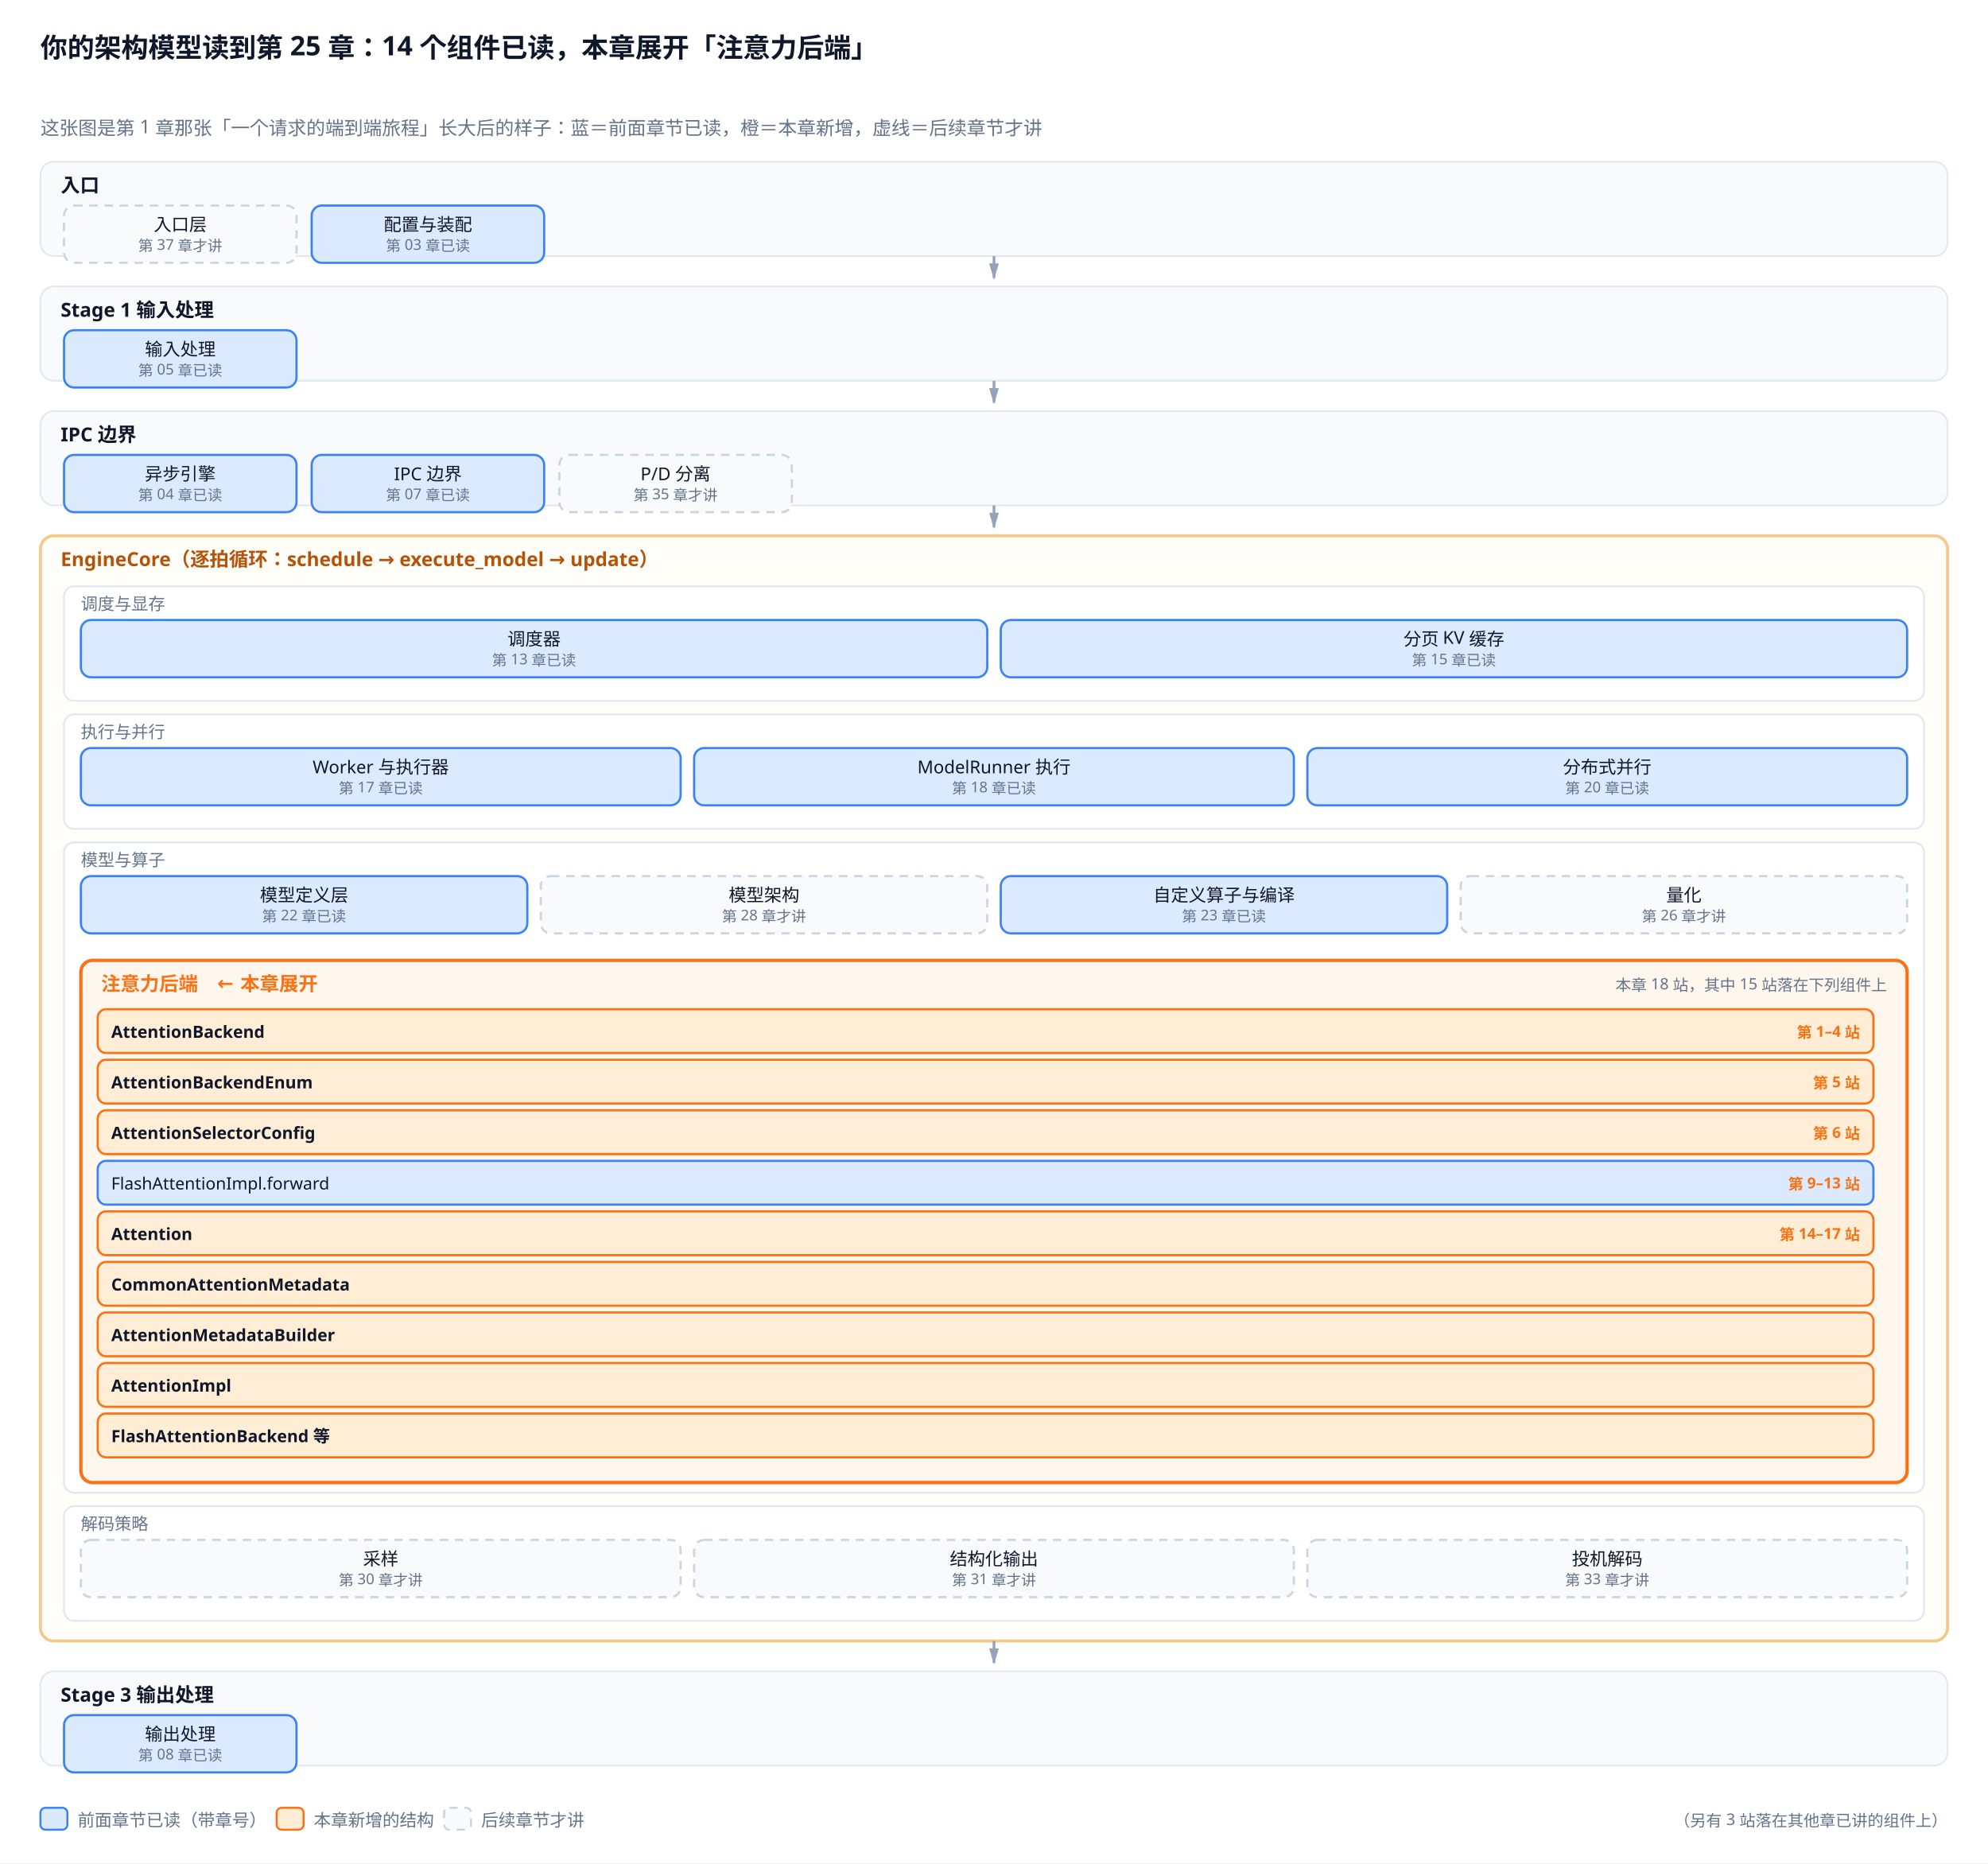
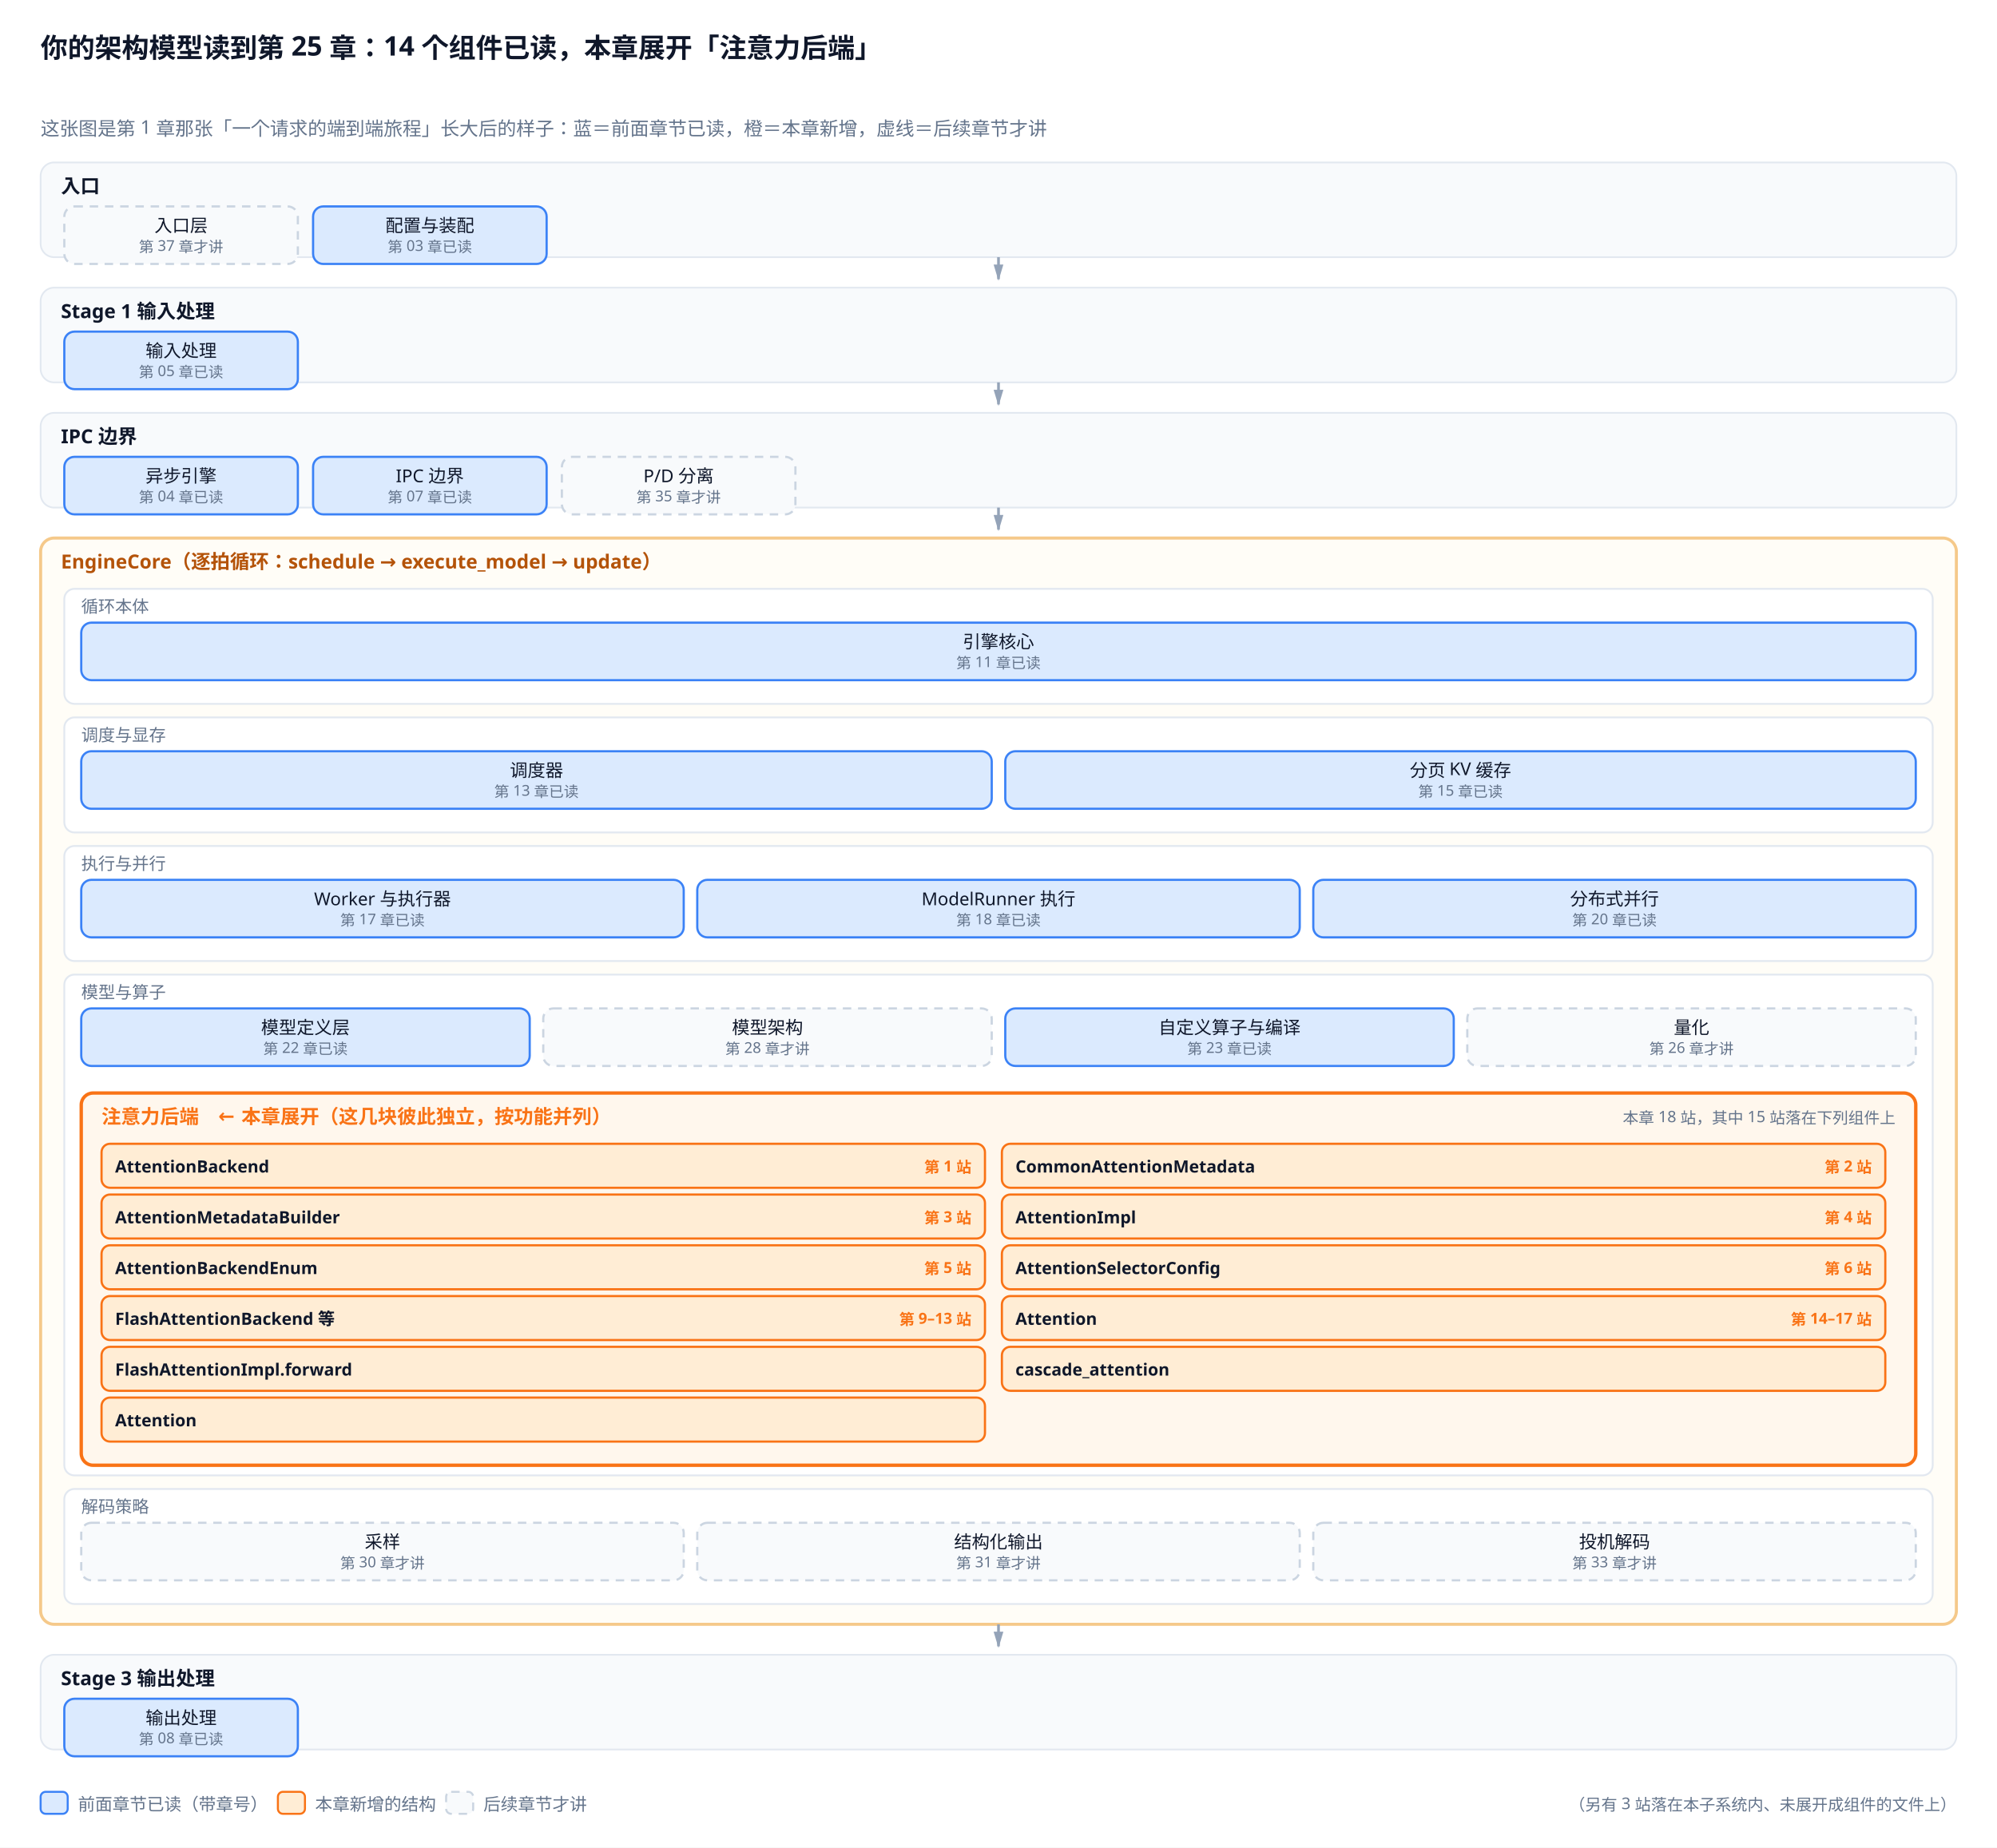
- <svg xmlns="http://www.w3.org/2000/svg" viewBox="0 0 1180 1106">
+ <svg xmlns="http://www.w3.org/2000/svg" viewBox="0 0 1180 1092">
  <defs>
    <marker id="a" viewBox="0 0 10 6" refX="9" refY="3" markerWidth="6" markerHeight="4" orient="auto">
      <path d="M0,0 L10,3 L0,6 Z" fill="#94a3b8" />
    </marker>
    <marker id="a2" viewBox="0 0 10 6" refX="9" refY="3" markerWidth="6" markerHeight="4" orient="auto">
      <path d="M0,0 L10,3 L0,6 Z" fill="#f97316" />
    </marker>
  </defs>
-   <rect width="1180" height="1106" fill="white" />
+   <rect width="1180" height="1092" fill="white" />
  <text x="24" y="34" font-family="sans-serif" font-size="16" fill="#0f172a" font-weight="bold">你的架构模型读到第 25 章：14 个组件已读，本章展开「注意力后端」</text>
  <text x="24.0" y="80.0" font-family="sans-serif" font-size="11.2" fill="#64748b" text-anchor="start">这张图是第 1 章那张「一个请求的端到端旅程」长大后的样子：蓝＝前面章节已读，橙＝本章新增，虚线＝后续章节才讲</text>
  <rect x="24.0" y="96.0" width="1132.0" height="56.0" rx="8" fill="#f8fafc" stroke="#e2e8f0" stroke-width="1.0" />
  <text x="36.0" y="114.0" font-family="sans-serif" font-size="11.5" fill="#0f172a" text-anchor="start" font-weight="bold">入口</text>
  <rect x="38.0" y="122.0" width="138.0" height="34.0" rx="6" fill="#f8fafc" stroke="#cbd5e1" stroke-width="1.3" stroke-dasharray="5,4" />
  <text x="107.0" y="137.0" font-family="sans-serif" font-size="10.5" fill="#0f172a" text-anchor="middle">入口层</text>
  <text x="107.0" y="149.0" font-family="sans-serif" font-size="8.8" fill="#64748b" text-anchor="middle">第 37 章才讲</text>
  <rect x="185.0" y="122.0" width="138.0" height="34.0" rx="6" fill="#dbeafe" stroke="#3b82f6" stroke-width="1.3" />
  <text x="254.0" y="137.0" font-family="sans-serif" font-size="10.5" fill="#0f172a" text-anchor="middle">配置与装配</text>
  <text x="254.0" y="149.0" font-family="sans-serif" font-size="8.8" fill="#64748b" text-anchor="middle">第 03 章已读</text>
  <path d="M590.0,152.0 L590.0,165.0" stroke="#94a3b8" stroke-width="1.6" marker-end="url(#a)" />
  <rect x="24.0" y="170.0" width="1132.0" height="56.0" rx="8" fill="#f8fafc" stroke="#e2e8f0" stroke-width="1.0" />
  <text x="36.0" y="188.0" font-family="sans-serif" font-size="11.5" fill="#0f172a" text-anchor="start" font-weight="bold">Stage 1 输入处理</text>
  <rect x="38.0" y="196.0" width="138.0" height="34.0" rx="6" fill="#dbeafe" stroke="#3b82f6" stroke-width="1.3" />
  <text x="107.0" y="211.0" font-family="sans-serif" font-size="10.5" fill="#0f172a" text-anchor="middle">输入处理</text>
  <text x="107.0" y="223.0" font-family="sans-serif" font-size="8.8" fill="#64748b" text-anchor="middle">第 05 章已读</text>
  <path d="M590.0,226.0 L590.0,239.0" stroke="#94a3b8" stroke-width="1.6" marker-end="url(#a)" />
  <rect x="24.0" y="244.0" width="1132.0" height="56.0" rx="8" fill="#f8fafc" stroke="#e2e8f0" stroke-width="1.0" />
  <text x="36.0" y="262.0" font-family="sans-serif" font-size="11.5" fill="#0f172a" text-anchor="start" font-weight="bold">IPC 边界</text>
  <rect x="38.0" y="270.0" width="138.0" height="34.0" rx="6" fill="#dbeafe" stroke="#3b82f6" stroke-width="1.3" />
  <text x="107.0" y="285.0" font-family="sans-serif" font-size="10.5" fill="#0f172a" text-anchor="middle">异步引擎</text>
  <text x="107.0" y="297.0" font-family="sans-serif" font-size="8.8" fill="#64748b" text-anchor="middle">第 04 章已读</text>
  <rect x="185.0" y="270.0" width="138.0" height="34.0" rx="6" fill="#dbeafe" stroke="#3b82f6" stroke-width="1.3" />
  <text x="254.0" y="285.0" font-family="sans-serif" font-size="10.5" fill="#0f172a" text-anchor="middle">IPC 边界</text>
  <text x="254.0" y="297.0" font-family="sans-serif" font-size="8.8" fill="#64748b" text-anchor="middle">第 07 章已读</text>
  <rect x="332.0" y="270.0" width="138.0" height="34.0" rx="6" fill="#f8fafc" stroke="#cbd5e1" stroke-width="1.3" stroke-dasharray="5,4" />
  <text x="401.0" y="285.0" font-family="sans-serif" font-size="10.5" fill="#0f172a" text-anchor="middle">P/D 分离</text>
  <text x="401.0" y="297.0" font-family="sans-serif" font-size="8.8" fill="#64748b" text-anchor="middle">第 35 章才讲</text>
  <path d="M590.0,300.0 L590.0,313.0" stroke="#94a3b8" stroke-width="1.6" marker-end="url(#a)" />
-   <rect x="24.0" y="318.0" width="1132.0" height="656.0" rx="8" fill="#fffdf7" stroke="#f5c98a" stroke-width="1.8" />
+   <rect x="24.0" y="318.0" width="1132.0" height="642.0" rx="8" fill="#fffdf7" stroke="#f5c98a" stroke-width="1.8" />
  <text x="36.0" y="336.0" font-family="sans-serif" font-size="11.5" fill="#b45309" text-anchor="start" font-weight="bold">EngineCore（逐拍循环：schedule → execute_model → update）</text>
  <rect x="38.0" y="348.0" width="1104.0" height="68.0" rx="6" fill="#ffffff" stroke="#e2e8f0" stroke-width="1.1" />
-   <text x="48.0" y="362.0" font-family="sans-serif" font-size="10" fill="#64748b" text-anchor="start">调度与显存</text>
-   <rect x="48.0" y="368.0" width="538.0" height="34.0" rx="6" fill="#dbeafe" stroke="#3b82f6" stroke-width="1.3" />
-   <text x="317.0" y="383.0" font-family="sans-serif" font-size="10.5" fill="#0f172a" text-anchor="middle">调度器</text>
-   <text x="317.0" y="395.0" font-family="sans-serif" font-size="8.8" fill="#64748b" text-anchor="middle">第 13 章已读</text>
-   <rect x="594.0" y="368.0" width="538.0" height="34.0" rx="6" fill="#dbeafe" stroke="#3b82f6" stroke-width="1.3" />
-   <text x="863.0" y="383.0" font-family="sans-serif" font-size="10.5" fill="#0f172a" text-anchor="middle">分页 KV 缓存</text>
-   <text x="863.0" y="395.0" font-family="sans-serif" font-size="8.8" fill="#64748b" text-anchor="middle">第 15 章已读</text>
+   <text x="48.0" y="362.0" font-family="sans-serif" font-size="10" fill="#64748b" text-anchor="start">循环本体</text>
+   <rect x="48.0" y="368.0" width="1084.0" height="34.0" rx="6" fill="#dbeafe" stroke="#3b82f6" stroke-width="1.3" />
+   <text x="590.0" y="383.0" font-family="sans-serif" font-size="10.5" fill="#0f172a" text-anchor="middle">引擎核心</text>
+   <text x="590.0" y="395.0" font-family="sans-serif" font-size="8.8" fill="#64748b" text-anchor="middle">第 11 章已读</text>
  <rect x="38.0" y="424.0" width="1104.0" height="68.0" rx="6" fill="#ffffff" stroke="#e2e8f0" stroke-width="1.1" />
-   <text x="48.0" y="438.0" font-family="sans-serif" font-size="10" fill="#64748b" text-anchor="start">执行与并行</text>
-   <rect x="48.0" y="444.0" width="356.0" height="34.0" rx="6" fill="#dbeafe" stroke="#3b82f6" stroke-width="1.3" />
-   <text x="226.0" y="459.0" font-family="sans-serif" font-size="10.5" fill="#0f172a" text-anchor="middle">Worker 与执行器</text>
-   <text x="226.0" y="471.0" font-family="sans-serif" font-size="8.8" fill="#64748b" text-anchor="middle">第 17 章已读</text>
-   <rect x="412.0" y="444.0" width="356.0" height="34.0" rx="6" fill="#dbeafe" stroke="#3b82f6" stroke-width="1.3" />
-   <text x="590.0" y="459.0" font-family="sans-serif" font-size="10.5" fill="#0f172a" text-anchor="middle">ModelRunner 执行</text>
-   <text x="590.0" y="471.0" font-family="sans-serif" font-size="8.8" fill="#64748b" text-anchor="middle">第 18 章已读</text>
-   <rect x="776.0" y="444.0" width="356.0" height="34.0" rx="6" fill="#dbeafe" stroke="#3b82f6" stroke-width="1.3" />
-   <text x="954.0" y="459.0" font-family="sans-serif" font-size="10.5" fill="#0f172a" text-anchor="middle">分布式并行</text>
-   <text x="954.0" y="471.0" font-family="sans-serif" font-size="8.8" fill="#64748b" text-anchor="middle">第 20 章已读</text>
-   <rect x="38.0" y="500.0" width="1104.0" height="386.0" rx="6" fill="#ffffff" stroke="#e2e8f0" stroke-width="1.1" />
-   <text x="48.0" y="514.0" font-family="sans-serif" font-size="10" fill="#64748b" text-anchor="start">模型与算子</text>
-   <rect x="48.0" y="520.0" width="265.0" height="34.0" rx="6" fill="#dbeafe" stroke="#3b82f6" stroke-width="1.3" />
-   <text x="180.5" y="535.0" font-family="sans-serif" font-size="10.5" fill="#0f172a" text-anchor="middle">模型定义层</text>
-   <text x="180.5" y="547.0" font-family="sans-serif" font-size="8.8" fill="#64748b" text-anchor="middle">第 22 章已读</text>
-   <rect x="321.0" y="520.0" width="265.0" height="34.0" rx="6" fill="#f8fafc" stroke="#cbd5e1" stroke-width="1.3" stroke-dasharray="5,4" />
-   <text x="453.5" y="535.0" font-family="sans-serif" font-size="10.5" fill="#0f172a" text-anchor="middle">模型架构</text>
-   <text x="453.5" y="547.0" font-family="sans-serif" font-size="8.8" fill="#64748b" text-anchor="middle">第 28 章才讲</text>
-   <rect x="594.0" y="520.0" width="265.0" height="34.0" rx="6" fill="#dbeafe" stroke="#3b82f6" stroke-width="1.3" />
-   <text x="726.5" y="535.0" font-family="sans-serif" font-size="10.5" fill="#0f172a" text-anchor="middle">自定义算子与编译</text>
-   <text x="726.5" y="547.0" font-family="sans-serif" font-size="8.8" fill="#64748b" text-anchor="middle">第 23 章已读</text>
-   <rect x="867.0" y="520.0" width="265.0" height="34.0" rx="6" fill="#f8fafc" stroke="#cbd5e1" stroke-width="1.3" stroke-dasharray="5,4" />
-   <text x="999.5" y="535.0" font-family="sans-serif" font-size="10.5" fill="#0f172a" text-anchor="middle">量化</text>
-   <text x="999.5" y="547.0" font-family="sans-serif" font-size="8.8" fill="#64748b" text-anchor="middle">第 26 章才讲</text>
-   <rect x="48.0" y="570.0" width="1084.0" height="310.0" rx="7" fill="#fff7ed" stroke="#f97316" stroke-width="2.0" />
-   <text x="60.0" y="588.0" font-family="sans-serif" font-size="11.5" fill="#f97316" text-anchor="start" font-weight="bold">注意力后端　← 本章展开</text>
-   <text x="1120.0" y="588.0" font-family="sans-serif" font-size="9.3" fill="#64748b" text-anchor="end">本章 18 站，其中 15 站落在下列组件上</text>
-   <rect x="58.0" y="599.0" width="1054.0" height="26.0" rx="5" fill="#ffedd5" stroke="#f97316" stroke-width="1.3" />
-   <text x="66.0" y="616.0" font-family="sans-serif" font-size="10" fill="#0f172a" text-anchor="start" font-weight="bold">AttentionBackend</text>
-   <text x="1104.0" y="616.0" font-family="sans-serif" font-size="9" fill="#f97316" text-anchor="end" font-weight="bold">第 1–4 站</text>
-   <rect x="58.0" y="629.0" width="1054.0" height="26.0" rx="5" fill="#ffedd5" stroke="#f97316" stroke-width="1.3" />
-   <text x="66.0" y="646.0" font-family="sans-serif" font-size="10" fill="#0f172a" text-anchor="start" font-weight="bold">AttentionBackendEnum</text>
-   <text x="1104.0" y="646.0" font-family="sans-serif" font-size="9" fill="#f97316" text-anchor="end" font-weight="bold">第 5 站</text>
-   <rect x="58.0" y="659.0" width="1054.0" height="26.0" rx="5" fill="#ffedd5" stroke="#f97316" stroke-width="1.3" />
-   <text x="66.0" y="676.0" font-family="sans-serif" font-size="10" fill="#0f172a" text-anchor="start" font-weight="bold">AttentionSelectorConfig</text>
-   <text x="1104.0" y="676.0" font-family="sans-serif" font-size="9" fill="#f97316" text-anchor="end" font-weight="bold">第 6 站</text>
-   <rect x="58.0" y="689.0" width="1054.0" height="26.0" rx="5" fill="#dbeafe" stroke="#3b82f6" stroke-width="1.3" />
-   <text x="66.0" y="706.0" font-family="sans-serif" font-size="10" fill="#0f172a" text-anchor="start">FlashAttentionImpl.forward</text>
-   <text x="1104.0" y="706.0" font-family="sans-serif" font-size="9" fill="#f97316" text-anchor="end" font-weight="bold">第 9–13 站</text>
-   <rect x="58.0" y="719.0" width="1054.0" height="26.0" rx="5" fill="#ffedd5" stroke="#f97316" stroke-width="1.3" />
-   <text x="66.0" y="736.0" font-family="sans-serif" font-size="10" fill="#0f172a" text-anchor="start" font-weight="bold">Attention</text>
-   <text x="1104.0" y="736.0" font-family="sans-serif" font-size="9" fill="#f97316" text-anchor="end" font-weight="bold">第 14–17 站</text>
-   <rect x="58.0" y="749.0" width="1054.0" height="26.0" rx="5" fill="#ffedd5" stroke="#f97316" stroke-width="1.3" />
-   <text x="66.0" y="766.0" font-family="sans-serif" font-size="10" fill="#0f172a" text-anchor="start" font-weight="bold">CommonAttentionMetadata</text>
-   <rect x="58.0" y="779.0" width="1054.0" height="26.0" rx="5" fill="#ffedd5" stroke="#f97316" stroke-width="1.3" />
-   <text x="66.0" y="796.0" font-family="sans-serif" font-size="10" fill="#0f172a" text-anchor="start" font-weight="bold">AttentionMetadataBuilder</text>
-   <rect x="58.0" y="809.0" width="1054.0" height="26.0" rx="5" fill="#ffedd5" stroke="#f97316" stroke-width="1.3" />
-   <text x="66.0" y="826.0" font-family="sans-serif" font-size="10" fill="#0f172a" text-anchor="start" font-weight="bold">AttentionImpl</text>
-   <rect x="58.0" y="839.0" width="1054.0" height="26.0" rx="5" fill="#ffedd5" stroke="#f97316" stroke-width="1.3" />
-   <text x="66.0" y="856.0" font-family="sans-serif" font-size="10" fill="#0f172a" text-anchor="start" font-weight="bold">FlashAttentionBackend 等</text>
-   <rect x="38.0" y="894.0" width="1104.0" height="68.0" rx="6" fill="#ffffff" stroke="#e2e8f0" stroke-width="1.1" />
-   <text x="48.0" y="908.0" font-family="sans-serif" font-size="10" fill="#64748b" text-anchor="start">解码策略</text>
-   <rect x="48.0" y="914.0" width="356.0" height="34.0" rx="6" fill="#f8fafc" stroke="#cbd5e1" stroke-width="1.3" stroke-dasharray="5,4" />
-   <text x="226.0" y="929.0" font-family="sans-serif" font-size="10.5" fill="#0f172a" text-anchor="middle">采样</text>
-   <text x="226.0" y="941.0" font-family="sans-serif" font-size="8.8" fill="#64748b" text-anchor="middle">第 30 章才讲</text>
-   <rect x="412.0" y="914.0" width="356.0" height="34.0" rx="6" fill="#f8fafc" stroke="#cbd5e1" stroke-width="1.3" stroke-dasharray="5,4" />
-   <text x="590.0" y="929.0" font-family="sans-serif" font-size="10.5" fill="#0f172a" text-anchor="middle">结构化输出</text>
-   <text x="590.0" y="941.0" font-family="sans-serif" font-size="8.8" fill="#64748b" text-anchor="middle">第 31 章才讲</text>
-   <rect x="776.0" y="914.0" width="356.0" height="34.0" rx="6" fill="#f8fafc" stroke="#cbd5e1" stroke-width="1.3" stroke-dasharray="5,4" />
-   <text x="954.0" y="929.0" font-family="sans-serif" font-size="10.5" fill="#0f172a" text-anchor="middle">投机解码</text>
-   <text x="954.0" y="941.0" font-family="sans-serif" font-size="8.8" fill="#64748b" text-anchor="middle">第 33 章才讲</text>
-   <path d="M590.0,974.0 L590.0,987.0" stroke="#94a3b8" stroke-width="1.6" marker-end="url(#a)" />
-   <rect x="24.0" y="992.0" width="1132.0" height="56.0" rx="8" fill="#f8fafc" stroke="#e2e8f0" stroke-width="1.0" />
-   <text x="36.0" y="1010.0" font-family="sans-serif" font-size="11.5" fill="#0f172a" text-anchor="start" font-weight="bold">Stage 3 输出处理</text>
-   <rect x="38.0" y="1018.0" width="138.0" height="34.0" rx="6" fill="#dbeafe" stroke="#3b82f6" stroke-width="1.3" />
-   <text x="107.0" y="1033.0" font-family="sans-serif" font-size="10.5" fill="#0f172a" text-anchor="middle">输出处理</text>
-   <text x="107.0" y="1045.0" font-family="sans-serif" font-size="8.8" fill="#64748b" text-anchor="middle">第 08 章已读</text>
-   <rect x="24.0" y="1073.0" width="16.0" height="13.0" rx="3" fill="#dbeafe" stroke="#3b82f6" stroke-width="1.2" />
-   <text x="46.0" y="1084.0" font-family="sans-serif" font-size="10.2" fill="#64748b" text-anchor="start">前面章节已读（带章号）</text>
-   <rect x="164.2" y="1073.0" width="16.0" height="13.0" rx="3" fill="#ffedd5" stroke="#f97316" stroke-width="1.2" />
-   <text x="186.2" y="1084.0" font-family="sans-serif" font-size="10.2" fill="#64748b" text-anchor="start">本章新增的结构</text>
-   <rect x="263.6" y="1073.0" width="16.0" height="13.0" rx="3" fill="#f8fafc" stroke="#cbd5e1" stroke-width="1.2" stroke-dasharray="5,4" />
-   <text x="285.6" y="1084.0" font-family="sans-serif" font-size="10.2" fill="#64748b" text-anchor="start">后续章节才讲</text>
-   <text x="1156.0" y="1084.0" font-family="sans-serif" font-size="9.5" fill="#64748b" text-anchor="end">（另有 3 站落在其他章已讲的组件上）</text>
+   <text x="48.0" y="438.0" font-family="sans-serif" font-size="10" fill="#64748b" text-anchor="start">调度与显存</text>
+   <rect x="48.0" y="444.0" width="538.0" height="34.0" rx="6" fill="#dbeafe" stroke="#3b82f6" stroke-width="1.3" />
+   <text x="317.0" y="459.0" font-family="sans-serif" font-size="10.5" fill="#0f172a" text-anchor="middle">调度器</text>
+   <text x="317.0" y="471.0" font-family="sans-serif" font-size="8.8" fill="#64748b" text-anchor="middle">第 13 章已读</text>
+   <rect x="594.0" y="444.0" width="538.0" height="34.0" rx="6" fill="#dbeafe" stroke="#3b82f6" stroke-width="1.3" />
+   <text x="863.0" y="459.0" font-family="sans-serif" font-size="10.5" fill="#0f172a" text-anchor="middle">分页 KV 缓存</text>
+   <text x="863.0" y="471.0" font-family="sans-serif" font-size="8.8" fill="#64748b" text-anchor="middle">第 15 章已读</text>
+   <rect x="38.0" y="500.0" width="1104.0" height="68.0" rx="6" fill="#ffffff" stroke="#e2e8f0" stroke-width="1.1" />
+   <text x="48.0" y="514.0" font-family="sans-serif" font-size="10" fill="#64748b" text-anchor="start">执行与并行</text>
+   <rect x="48.0" y="520.0" width="356.0" height="34.0" rx="6" fill="#dbeafe" stroke="#3b82f6" stroke-width="1.3" />
+   <text x="226.0" y="535.0" font-family="sans-serif" font-size="10.5" fill="#0f172a" text-anchor="middle">Worker 与执行器</text>
+   <text x="226.0" y="547.0" font-family="sans-serif" font-size="8.8" fill="#64748b" text-anchor="middle">第 17 章已读</text>
+   <rect x="412.0" y="520.0" width="356.0" height="34.0" rx="6" fill="#dbeafe" stroke="#3b82f6" stroke-width="1.3" />
+   <text x="590.0" y="535.0" font-family="sans-serif" font-size="10.5" fill="#0f172a" text-anchor="middle">ModelRunner 执行</text>
+   <text x="590.0" y="547.0" font-family="sans-serif" font-size="8.8" fill="#64748b" text-anchor="middle">第 18 章已读</text>
+   <rect x="776.0" y="520.0" width="356.0" height="34.0" rx="6" fill="#dbeafe" stroke="#3b82f6" stroke-width="1.3" />
+   <text x="954.0" y="535.0" font-family="sans-serif" font-size="10.5" fill="#0f172a" text-anchor="middle">分布式并行</text>
+   <text x="954.0" y="547.0" font-family="sans-serif" font-size="8.8" fill="#64748b" text-anchor="middle">第 20 章已读</text>
+   <rect x="38.0" y="576.0" width="1104.0" height="296.0" rx="6" fill="#ffffff" stroke="#e2e8f0" stroke-width="1.1" />
+   <text x="48.0" y="590.0" font-family="sans-serif" font-size="10" fill="#64748b" text-anchor="start">模型与算子</text>
+   <rect x="48.0" y="596.0" width="265.0" height="34.0" rx="6" fill="#dbeafe" stroke="#3b82f6" stroke-width="1.3" />
+   <text x="180.5" y="611.0" font-family="sans-serif" font-size="10.5" fill="#0f172a" text-anchor="middle">模型定义层</text>
+   <text x="180.5" y="623.0" font-family="sans-serif" font-size="8.8" fill="#64748b" text-anchor="middle">第 22 章已读</text>
+   <rect x="321.0" y="596.0" width="265.0" height="34.0" rx="6" fill="#f8fafc" stroke="#cbd5e1" stroke-width="1.3" stroke-dasharray="5,4" />
+   <text x="453.5" y="611.0" font-family="sans-serif" font-size="10.5" fill="#0f172a" text-anchor="middle">模型架构</text>
+   <text x="453.5" y="623.0" font-family="sans-serif" font-size="8.8" fill="#64748b" text-anchor="middle">第 28 章才讲</text>
+   <rect x="594.0" y="596.0" width="265.0" height="34.0" rx="6" fill="#dbeafe" stroke="#3b82f6" stroke-width="1.3" />
+   <text x="726.5" y="611.0" font-family="sans-serif" font-size="10.5" fill="#0f172a" text-anchor="middle">自定义算子与编译</text>
+   <text x="726.5" y="623.0" font-family="sans-serif" font-size="8.8" fill="#64748b" text-anchor="middle">第 23 章已读</text>
+   <rect x="867.0" y="596.0" width="265.0" height="34.0" rx="6" fill="#f8fafc" stroke="#cbd5e1" stroke-width="1.3" stroke-dasharray="5,4" />
+   <text x="999.5" y="611.0" font-family="sans-serif" font-size="10.5" fill="#0f172a" text-anchor="middle">量化</text>
+   <text x="999.5" y="623.0" font-family="sans-serif" font-size="8.8" fill="#64748b" text-anchor="middle">第 26 章才讲</text>
+   <rect x="48.0" y="646.0" width="1084.0" height="220.0" rx="7" fill="#fff7ed" stroke="#f97316" stroke-width="2.0" />
+   <text x="60.0" y="664.0" font-family="sans-serif" font-size="11.5" fill="#f97316" text-anchor="start" font-weight="bold">注意力后端　← 本章展开（这几块彼此独立，按功能并列）</text>
+   <text x="1120.0" y="664.0" font-family="sans-serif" font-size="9.3" fill="#64748b" text-anchor="end">本章 18 站，其中 15 站落在下列组件上</text>
+   <rect x="60.0" y="676.0" width="522.0" height="26.0" rx="5" fill="#ffedd5" stroke="#f97316" stroke-width="1.3" />
+   <text x="68.0" y="693.0" font-family="sans-serif" font-size="10" fill="#0f172a" text-anchor="start" font-weight="bold">AttentionBackend</text>
+   <text x="574.0" y="693.0" font-family="sans-serif" font-size="9" fill="#f97316" text-anchor="end" font-weight="bold">第 1 站</text>
+   <rect x="592.0" y="676.0" width="522.0" height="26.0" rx="5" fill="#ffedd5" stroke="#f97316" stroke-width="1.3" />
+   <text x="600.0" y="693.0" font-family="sans-serif" font-size="10" fill="#0f172a" text-anchor="start" font-weight="bold">CommonAttentionMetadata</text>
+   <text x="1106.0" y="693.0" font-family="sans-serif" font-size="9" fill="#f97316" text-anchor="end" font-weight="bold">第 2 站</text>
+   <rect x="60.0" y="706.0" width="522.0" height="26.0" rx="5" fill="#ffedd5" stroke="#f97316" stroke-width="1.3" />
+   <text x="68.0" y="723.0" font-family="sans-serif" font-size="10" fill="#0f172a" text-anchor="start" font-weight="bold">AttentionMetadataBuilder</text>
+   <text x="574.0" y="723.0" font-family="sans-serif" font-size="9" fill="#f97316" text-anchor="end" font-weight="bold">第 3 站</text>
+   <rect x="592.0" y="706.0" width="522.0" height="26.0" rx="5" fill="#ffedd5" stroke="#f97316" stroke-width="1.3" />
+   <text x="600.0" y="723.0" font-family="sans-serif" font-size="10" fill="#0f172a" text-anchor="start" font-weight="bold">AttentionImpl</text>
+   <text x="1106.0" y="723.0" font-family="sans-serif" font-size="9" fill="#f97316" text-anchor="end" font-weight="bold">第 4 站</text>
+   <rect x="60.0" y="736.0" width="522.0" height="26.0" rx="5" fill="#ffedd5" stroke="#f97316" stroke-width="1.3" />
+   <text x="68.0" y="753.0" font-family="sans-serif" font-size="10" fill="#0f172a" text-anchor="start" font-weight="bold">AttentionBackendEnum</text>
+   <text x="574.0" y="753.0" font-family="sans-serif" font-size="9" fill="#f97316" text-anchor="end" font-weight="bold">第 5 站</text>
+   <rect x="592.0" y="736.0" width="522.0" height="26.0" rx="5" fill="#ffedd5" stroke="#f97316" stroke-width="1.3" />
+   <text x="600.0" y="753.0" font-family="sans-serif" font-size="10" fill="#0f172a" text-anchor="start" font-weight="bold">AttentionSelectorConfig</text>
+   <text x="1106.0" y="753.0" font-family="sans-serif" font-size="9" fill="#f97316" text-anchor="end" font-weight="bold">第 6 站</text>
+   <rect x="60.0" y="766.0" width="522.0" height="26.0" rx="5" fill="#ffedd5" stroke="#f97316" stroke-width="1.3" />
+   <text x="68.0" y="783.0" font-family="sans-serif" font-size="10" fill="#0f172a" text-anchor="start" font-weight="bold">FlashAttentionBackend 等</text>
+   <text x="574.0" y="783.0" font-family="sans-serif" font-size="9" fill="#f97316" text-anchor="end" font-weight="bold">第 9–13 站</text>
+   <rect x="592.0" y="766.0" width="522.0" height="26.0" rx="5" fill="#ffedd5" stroke="#f97316" stroke-width="1.3" />
+   <text x="600.0" y="783.0" font-family="sans-serif" font-size="10" fill="#0f172a" text-anchor="start" font-weight="bold">Attention</text>
+   <text x="1106.0" y="783.0" font-family="sans-serif" font-size="9" fill="#f97316" text-anchor="end" font-weight="bold">第 14–17 站</text>
+   <rect x="60.0" y="796.0" width="522.0" height="26.0" rx="5" fill="#ffedd5" stroke="#f97316" stroke-width="1.3" />
+   <text x="68.0" y="813.0" font-family="sans-serif" font-size="10" fill="#0f172a" text-anchor="start" font-weight="bold">FlashAttentionImpl.forward</text>
+   <rect x="592.0" y="796.0" width="522.0" height="26.0" rx="5" fill="#ffedd5" stroke="#f97316" stroke-width="1.3" />
+   <text x="600.0" y="813.0" font-family="sans-serif" font-size="10" fill="#0f172a" text-anchor="start" font-weight="bold">cascade_attention</text>
+   <rect x="60.0" y="826.0" width="522.0" height="26.0" rx="5" fill="#ffedd5" stroke="#f97316" stroke-width="1.3" />
+   <text x="68.0" y="843.0" font-family="sans-serif" font-size="10" fill="#0f172a" text-anchor="start" font-weight="bold">Attention</text>
+   <rect x="38.0" y="880.0" width="1104.0" height="68.0" rx="6" fill="#ffffff" stroke="#e2e8f0" stroke-width="1.1" />
+   <text x="48.0" y="894.0" font-family="sans-serif" font-size="10" fill="#64748b" text-anchor="start">解码策略</text>
+   <rect x="48.0" y="900.0" width="356.0" height="34.0" rx="6" fill="#f8fafc" stroke="#cbd5e1" stroke-width="1.3" stroke-dasharray="5,4" />
+   <text x="226.0" y="915.0" font-family="sans-serif" font-size="10.5" fill="#0f172a" text-anchor="middle">采样</text>
+   <text x="226.0" y="927.0" font-family="sans-serif" font-size="8.8" fill="#64748b" text-anchor="middle">第 30 章才讲</text>
+   <rect x="412.0" y="900.0" width="356.0" height="34.0" rx="6" fill="#f8fafc" stroke="#cbd5e1" stroke-width="1.3" stroke-dasharray="5,4" />
+   <text x="590.0" y="915.0" font-family="sans-serif" font-size="10.5" fill="#0f172a" text-anchor="middle">结构化输出</text>
+   <text x="590.0" y="927.0" font-family="sans-serif" font-size="8.8" fill="#64748b" text-anchor="middle">第 31 章才讲</text>
+   <rect x="776.0" y="900.0" width="356.0" height="34.0" rx="6" fill="#f8fafc" stroke="#cbd5e1" stroke-width="1.3" stroke-dasharray="5,4" />
+   <text x="954.0" y="915.0" font-family="sans-serif" font-size="10.5" fill="#0f172a" text-anchor="middle">投机解码</text>
+   <text x="954.0" y="927.0" font-family="sans-serif" font-size="8.8" fill="#64748b" text-anchor="middle">第 33 章才讲</text>
+   <path d="M590.0,960.0 L590.0,973.0" stroke="#94a3b8" stroke-width="1.6" marker-end="url(#a)" />
+   <rect x="24.0" y="978.0" width="1132.0" height="56.0" rx="8" fill="#f8fafc" stroke="#e2e8f0" stroke-width="1.0" />
+   <text x="36.0" y="996.0" font-family="sans-serif" font-size="11.5" fill="#0f172a" text-anchor="start" font-weight="bold">Stage 3 输出处理</text>
+   <rect x="38.0" y="1004.0" width="138.0" height="34.0" rx="6" fill="#dbeafe" stroke="#3b82f6" stroke-width="1.3" />
+   <text x="107.0" y="1019.0" font-family="sans-serif" font-size="10.5" fill="#0f172a" text-anchor="middle">输出处理</text>
+   <text x="107.0" y="1031.0" font-family="sans-serif" font-size="8.8" fill="#64748b" text-anchor="middle">第 08 章已读</text>
+   <rect x="24.0" y="1059.0" width="16.0" height="13.0" rx="3" fill="#dbeafe" stroke="#3b82f6" stroke-width="1.2" />
+   <text x="46.0" y="1070.0" font-family="sans-serif" font-size="10.2" fill="#64748b" text-anchor="start">前面章节已读（带章号）</text>
+   <rect x="164.2" y="1059.0" width="16.0" height="13.0" rx="3" fill="#ffedd5" stroke="#f97316" stroke-width="1.2" />
+   <text x="186.2" y="1070.0" font-family="sans-serif" font-size="10.2" fill="#64748b" text-anchor="start">本章新增的结构</text>
+   <rect x="263.6" y="1059.0" width="16.0" height="13.0" rx="3" fill="#f8fafc" stroke="#cbd5e1" stroke-width="1.2" stroke-dasharray="5,4" />
+   <text x="285.6" y="1070.0" font-family="sans-serif" font-size="10.2" fill="#64748b" text-anchor="start">后续章节才讲</text>
+   <text x="1156.0" y="1070.0" font-family="sans-serif" font-size="9.5" fill="#64748b" text-anchor="end">（另有 3 站落在本子系统内、未展开成组件的文件上）</text>
</svg>
